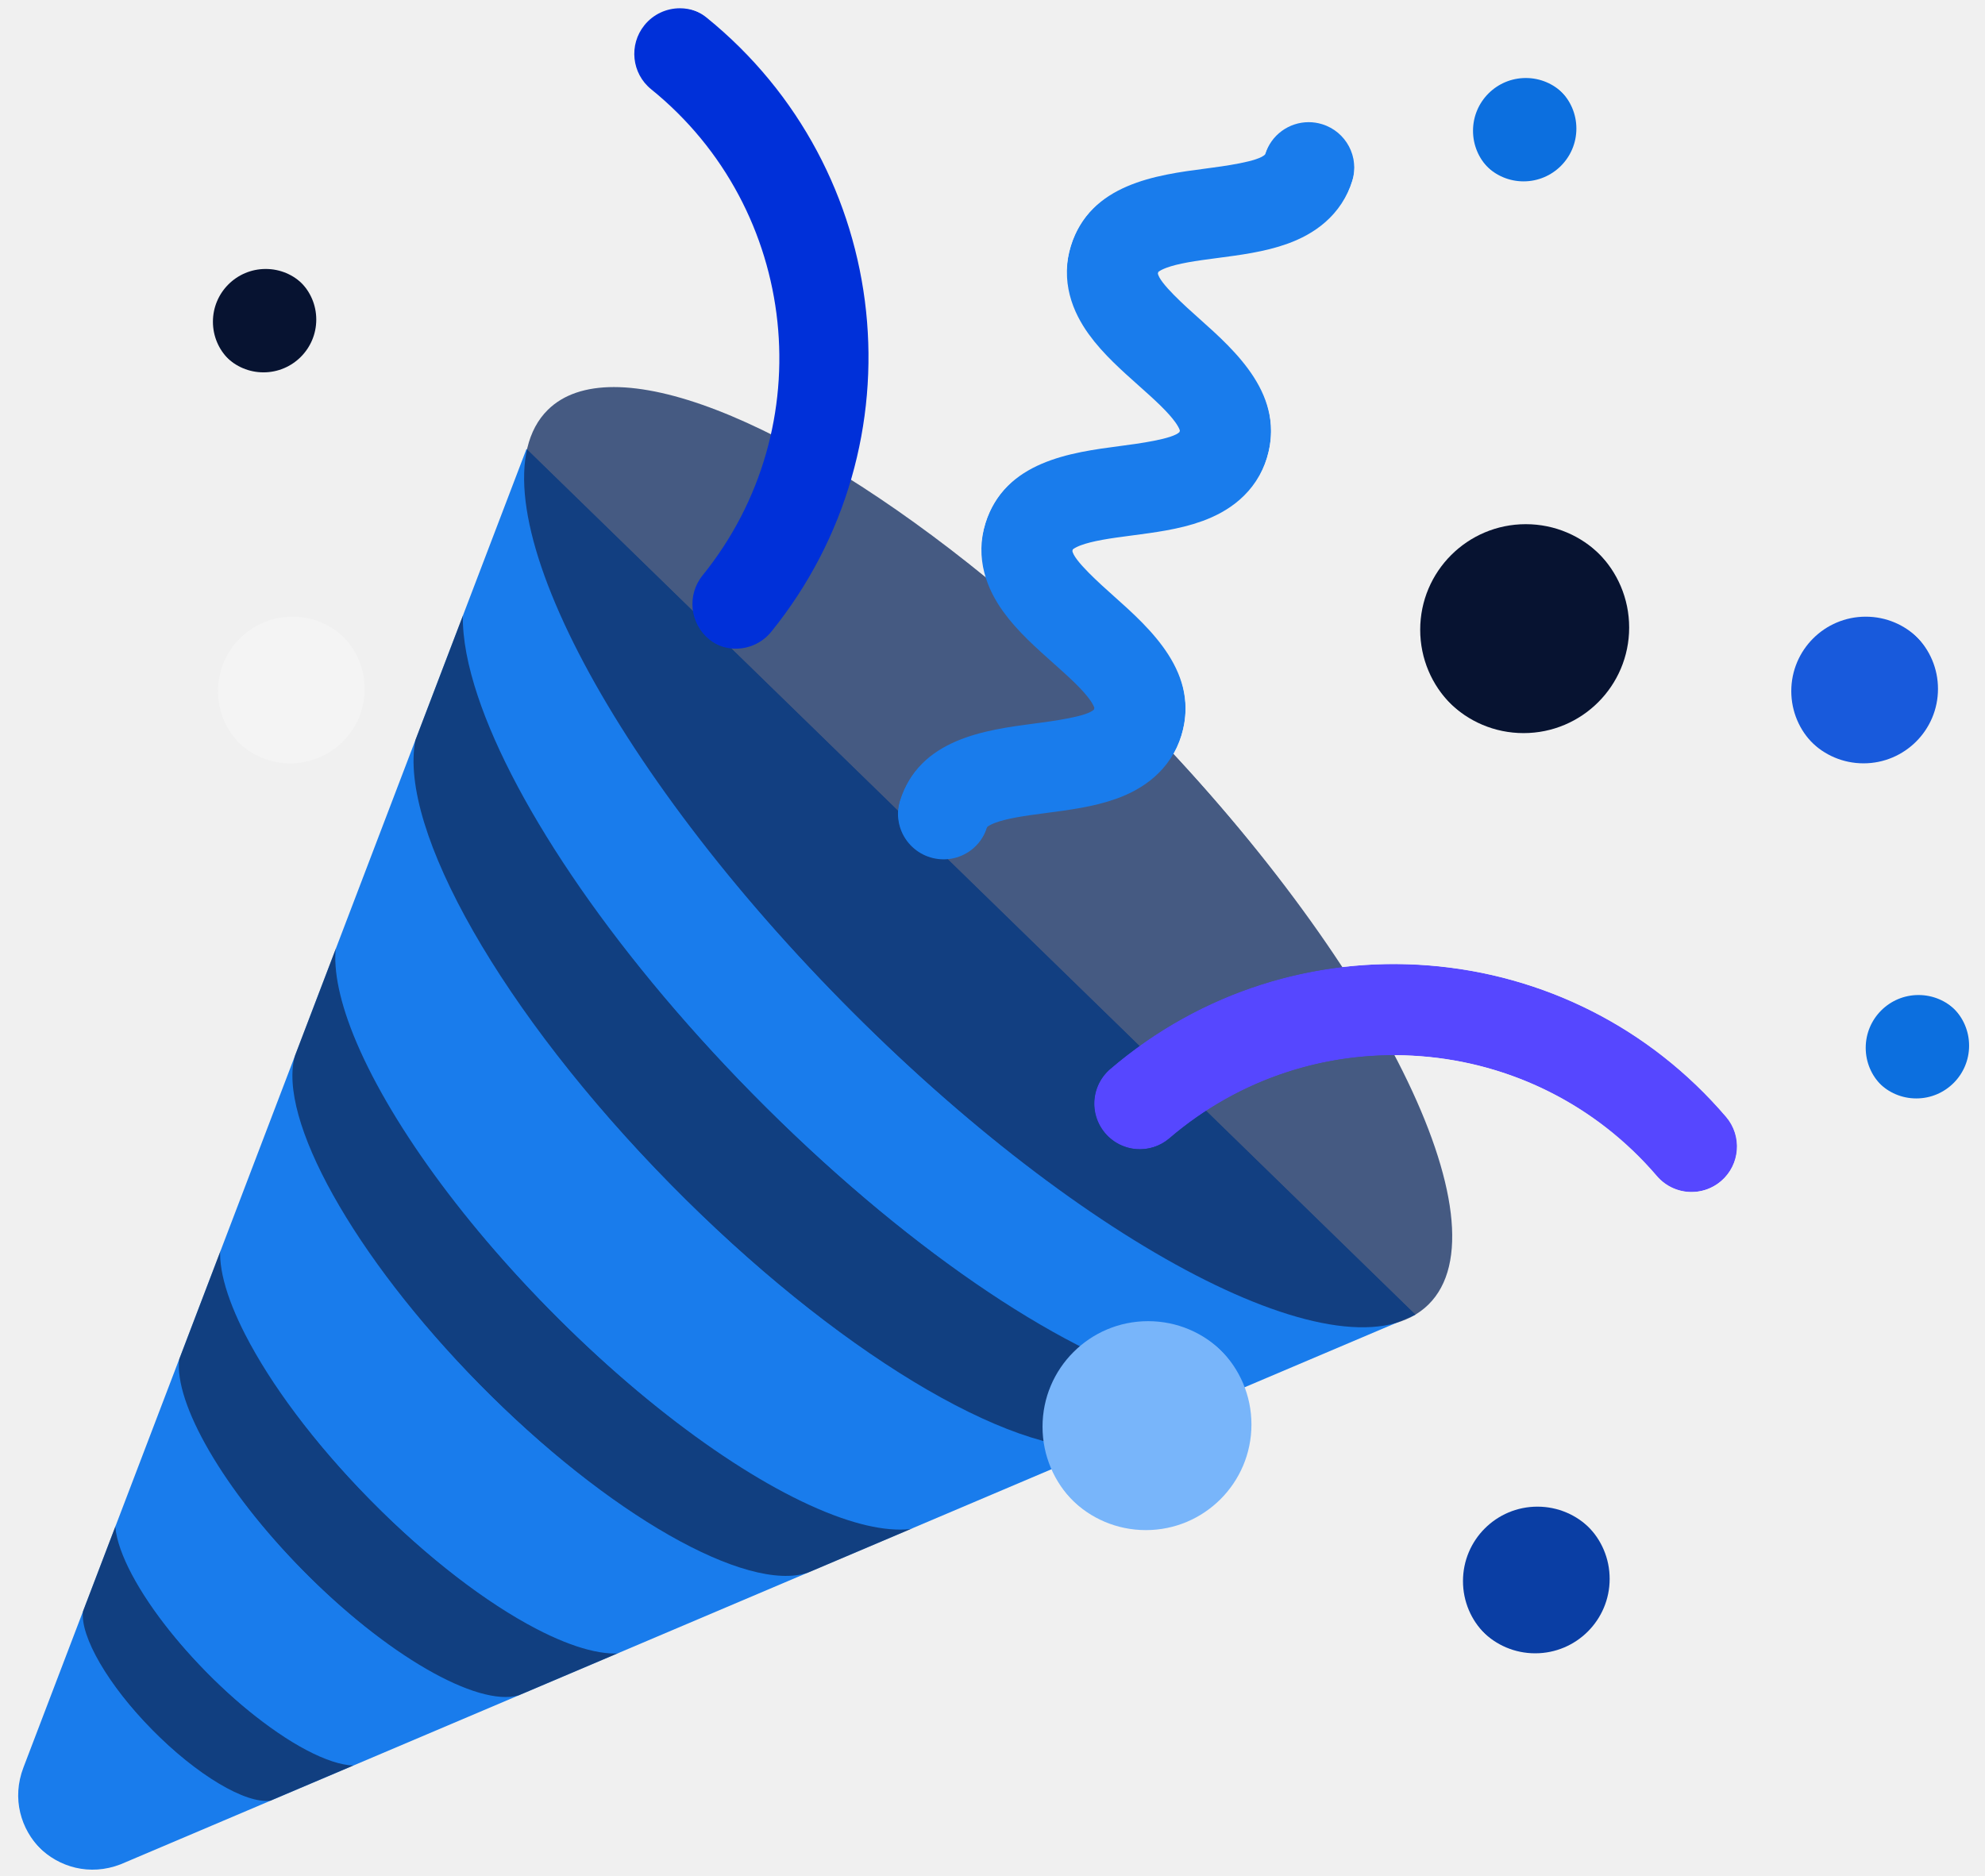
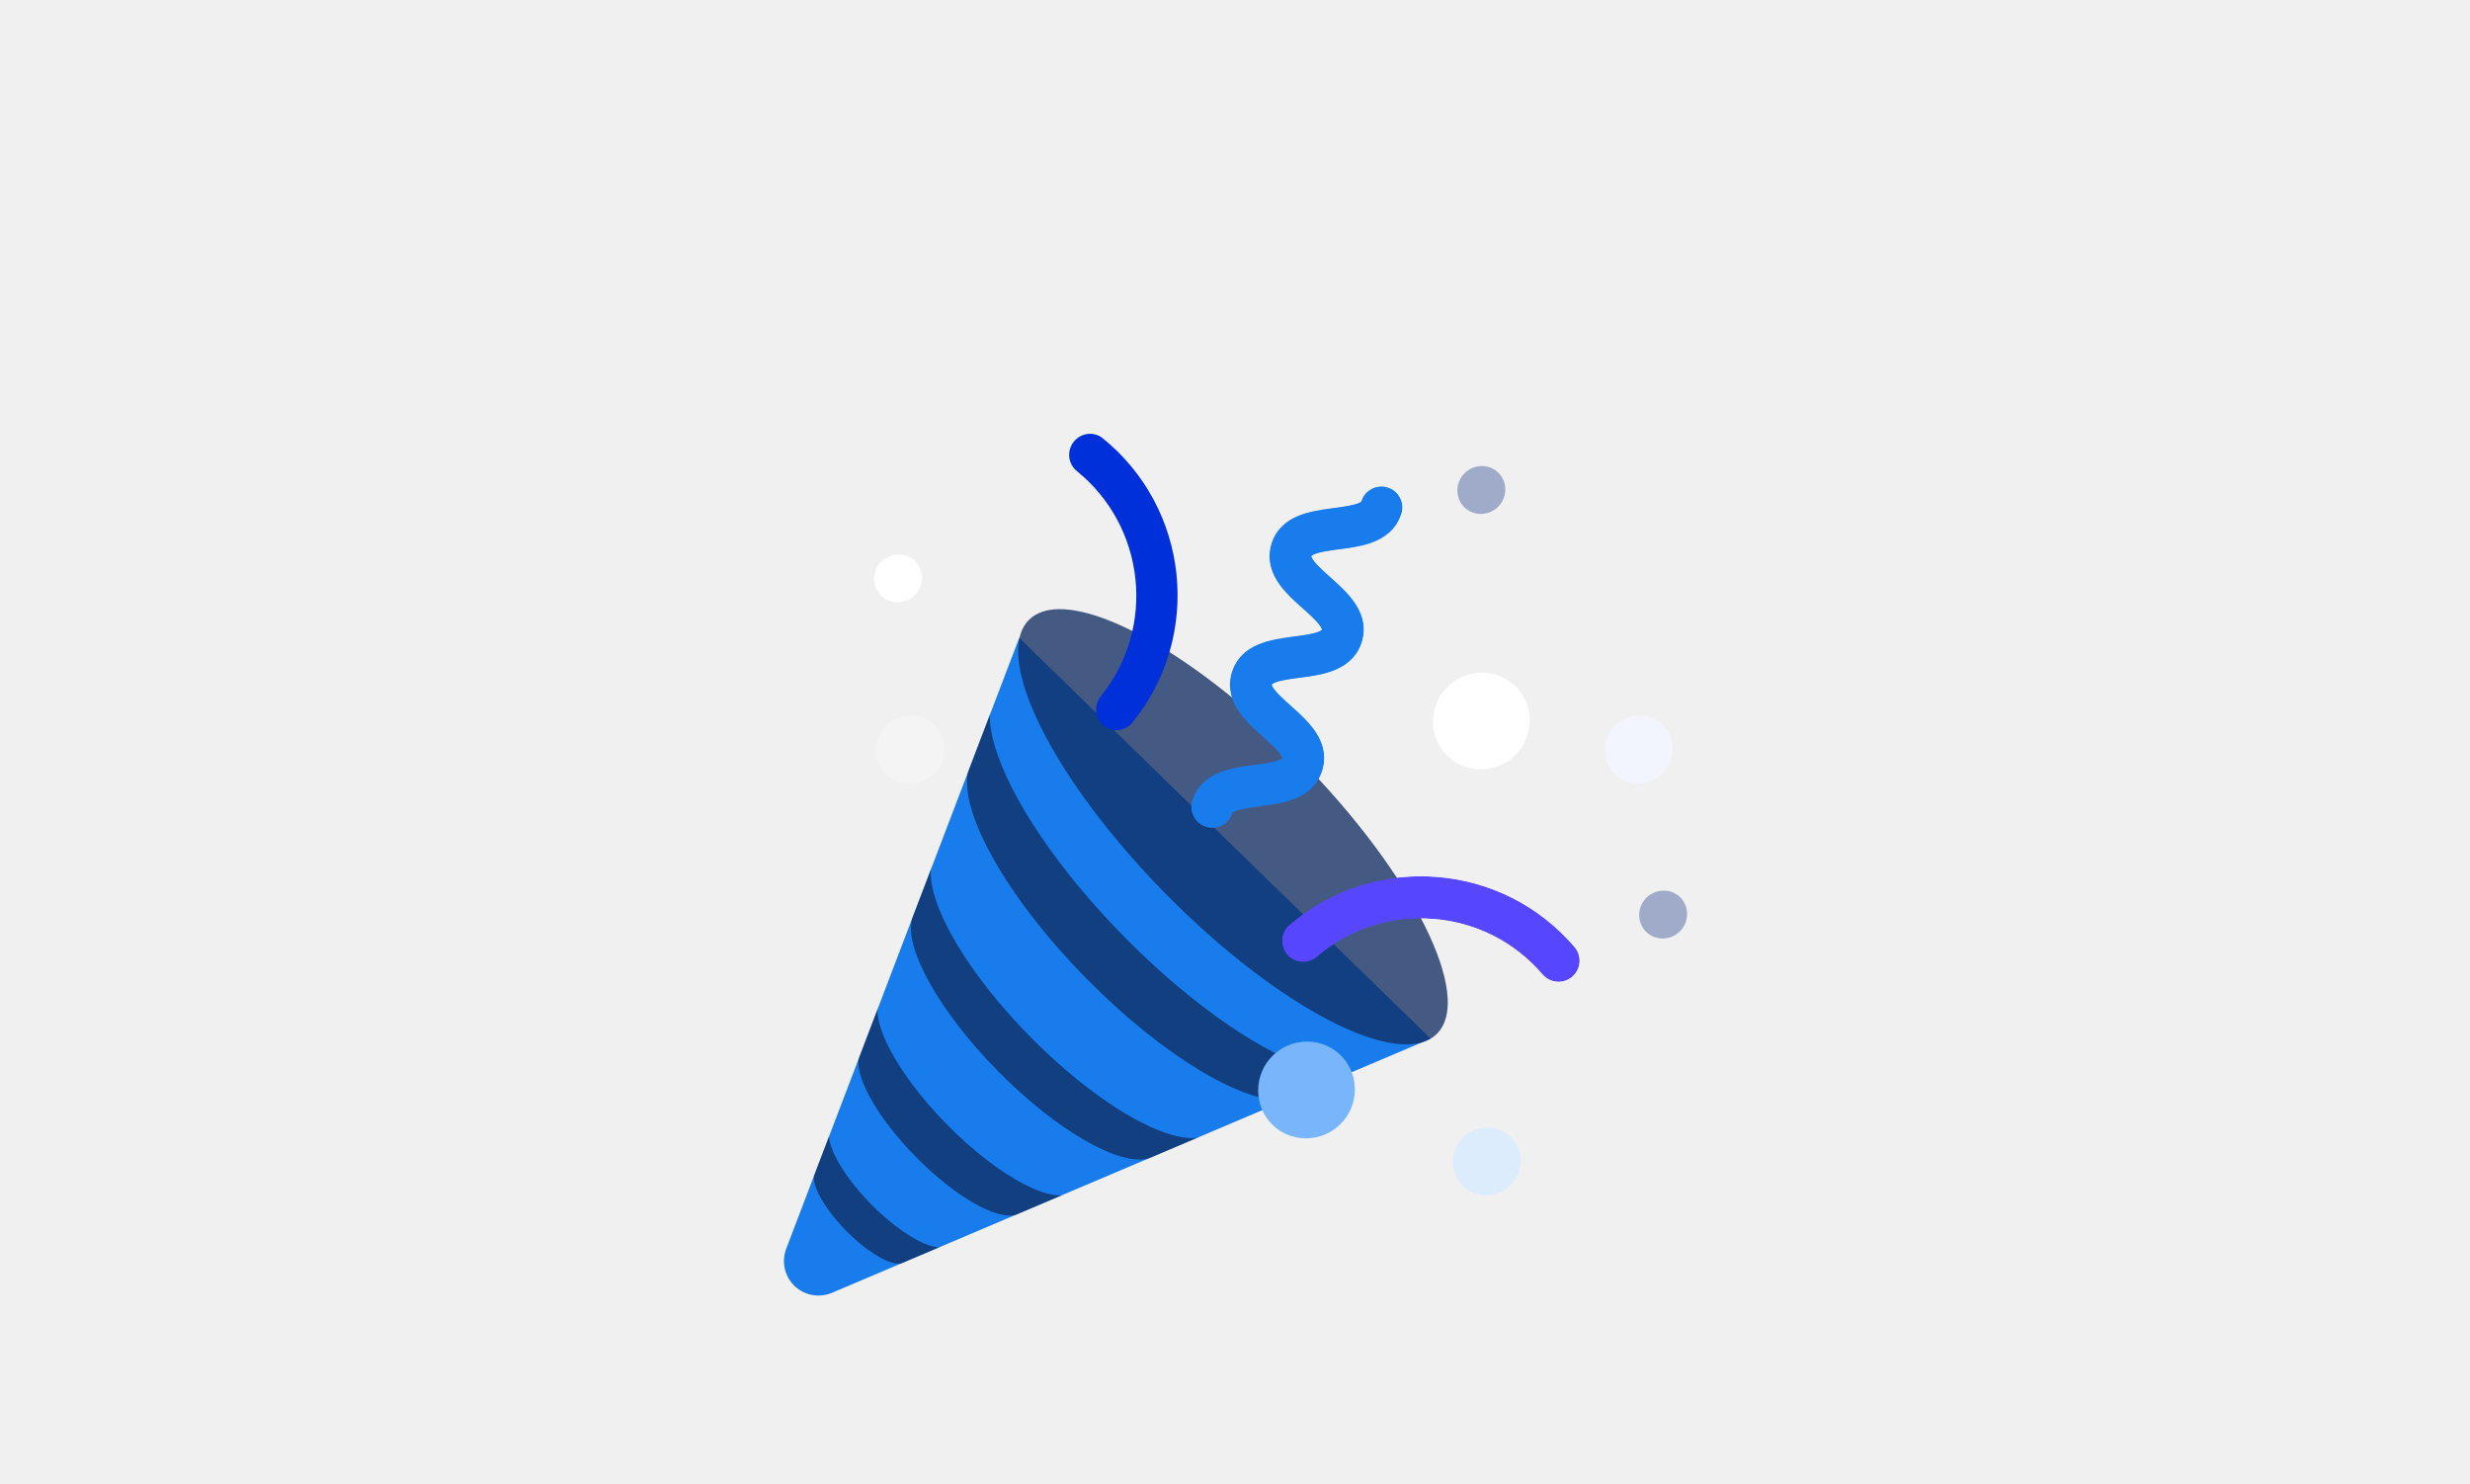
- <svg xmlns="http://www.w3.org/2000/svg" width="109" height="103" viewBox="0 0 109 103" fill="none">
-   <mask id="mask0_860_60322" style="mask-type:luminance" maskUnits="userSpaceOnUse" x="0" y="24" width="78" height="79">
-     <path d="M1.289 97.063C-0.023 100.478 3.338 103.829 6.749 102.507L77.864 72.321L28.915 24.644L1.289 97.063Z" fill="white" />
-   </mask>
-   <g mask="url(#mask0_860_60322)">
-     <path d="M1.166 96.94C-0.146 100.355 3.215 103.706 6.626 102.384L77.74 72.198L28.791 24.52L1.166 96.94Z" fill="#197CEC" />
+ <svg xmlns="http://www.w3.org/2000/svg" width="293" height="176" viewBox="0 0 293 176" fill="none">
+   <g clip-path="url(#clip0_2313_57038)">
+     <mask id="mask0_2313_57038" style="mask-type:luminance" maskUnits="userSpaceOnUse" x="0" y="-43" width="293" height="294">
+       <path d="M293 -42.706H0V250.293H293V-42.706Z" fill="white" />
+     </mask>
+     <g mask="url(#mask0_2313_57038)">
+       <mask id="mask1_2313_57038" style="mask-type:luminance" maskUnits="userSpaceOnUse" x="92" y="75" width="78" height="79">
+         <path d="M93.287 148.064C91.975 151.478 95.336 154.829 98.747 153.507L169.862 123.322L120.913 75.644L93.287 148.064Z" fill="white" />
+       </mask>
+       <g mask="url(#mask1_2313_57038)">
+         <path d="M93.162 147.94C91.85 151.355 95.211 154.707 98.622 153.385L169.736 123.199L120.787 75.521L93.162 147.94Z" fill="#197CEC" />
+       </g>
+       <mask id="mask2_2313_57038" style="mask-type:luminance" maskUnits="userSpaceOnUse" x="120" y="72" width="52" height="53">
+         <path d="M122.084 73.505C117.642 77.876 124.891 92.447 138.276 106.051C151.661 119.654 166.113 127.138 170.555 122.767C174.998 118.396 167.749 103.824 154.364 90.221C143.567 79.248 132.077 72.257 125.705 72.257C124.178 72.258 122.943 72.659 122.084 73.505Z" fill="white" />
+       </mask>
+       <g mask="url(#mask2_2313_57038)">
+         <path d="M121.963 73.384C117.521 77.755 124.77 92.327 138.155 105.93C151.54 119.534 165.992 127.018 170.434 122.646C174.877 118.275 167.628 103.704 154.243 90.1C143.446 79.127 131.956 72.136 125.584 72.137C124.057 72.137 122.822 72.539 121.963 73.384Z" fill="#112C60" fill-opacity="0.76" />
+       </g>
+       <mask id="mask3_2313_57038" style="mask-type:luminance" maskUnits="userSpaceOnUse" x="114" y="84" width="47" height="47">
+         <path d="M115.317 90.316L114.81 91.645C114.81 91.647 114.81 91.649 114.808 91.653C113.872 96.514 119.525 106.601 128.878 116.106C137.95 125.326 147.628 131.075 152.649 130.627L155.045 129.61L160.404 127.337C159.204 127.526 157.736 127.36 156.066 126.879C150.088 125.163 141.526 119.392 133.397 111.131C125.516 103.121 119.982 94.741 118.175 88.766C117.676 87.121 117.462 85.658 117.56 84.436L115.317 90.316Z" fill="white" />
+       </mask>
+       <g mask="url(#mask3_2313_57038)">
+         <path d="M115.192 90.197L114.685 91.525C114.685 91.528 114.685 91.53 114.683 91.534C113.747 96.395 119.4 106.482 128.753 115.987C137.825 125.207 147.503 130.956 152.524 130.508L154.92 129.491L160.279 127.217C159.079 127.407 157.612 127.241 155.941 126.76C149.963 125.044 141.401 119.273 133.272 111.012C125.391 103.002 119.857 94.622 118.05 88.647C117.551 87.002 117.337 85.539 117.435 84.317L115.192 90.197Z" fill="#0D2147" fill-opacity="0.66" />
+       </g>
+       <mask id="mask4_2313_57038" style="mask-type:luminance" maskUnits="userSpaceOnUse" x="108" y="102" width="35" height="36">
+         <path d="M108.361 108.544L108.199 108.967C108.199 108.969 108.199 108.971 108.197 108.973C107.217 112.39 111.372 119.955 118.373 127.074C125.503 134.319 133.147 138.62 136.487 137.486C136.494 137.483 136.498 137.481 136.502 137.479L136.846 137.335L142.948 134.744C141.792 135.203 140.142 135.042 138.168 134.352C133.811 132.827 127.886 128.718 122.241 122.982C116.716 117.368 112.753 111.508 111.224 107.153C110.547 105.217 110.346 103.579 110.708 102.395L108.361 108.544Z" fill="white" />
+       </mask>
+       <g mask="url(#mask4_2313_57038)">
+         <path d="M108.239 108.424L108.078 108.846C108.078 108.849 108.078 108.851 108.076 108.853C107.096 112.27 111.251 119.835 118.252 126.954C125.382 134.199 133.026 138.5 136.366 137.366C136.373 137.363 136.377 137.361 136.381 137.359L136.725 137.215L142.827 134.624C141.671 135.083 140.02 134.922 138.047 134.232C133.69 132.707 127.764 128.598 122.12 122.862C116.595 117.248 112.632 111.388 111.103 107.033C110.426 105.097 110.226 103.459 110.587 102.274L108.239 108.424Z" fill="#0D2147" fill-opacity="0.66" />
+       </g>
+       <mask id="mask5_2313_57038" style="mask-type:luminance" maskUnits="userSpaceOnUse" x="101" y="119" width="26" height="26">
+         <path d="M102.208 124.681V124.684L101.842 125.642C101.548 128.054 104.257 132.806 108.669 137.29C113.334 142.031 118.327 144.873 120.596 144.233L121.04 144.045L126.482 141.735C125.287 142.005 123.514 141.528 121.445 140.45C118.725 139.034 115.492 136.58 112.382 133.418C109.34 130.326 106.975 127.127 105.59 124.42C104.497 122.29 104.011 120.465 104.283 119.242L102.208 124.681Z" fill="white" />
+       </mask>
+       <g mask="url(#mask5_2313_57038)">
+         <path d="M102.087 124.557V124.559L101.721 125.517C101.427 127.93 104.136 132.682 108.548 137.166C113.213 141.906 118.206 144.748 120.475 144.108L120.919 143.921L126.361 141.61C125.166 141.88 123.393 141.403 121.324 140.325C118.604 138.91 115.371 136.456 112.261 133.294C109.219 130.202 106.854 127.003 105.469 124.295C104.376 122.166 103.89 120.341 104.162 119.117L102.087 124.557Z" fill="#0D2147" fill-opacity="0.66" />
+       </g>
+       <mask id="mask6_2313_57038" style="mask-type:luminance" maskUnits="userSpaceOnUse" x="96" y="134" width="16" height="17">
+         <path d="M96.764 138.945C96.764 138.945 96.764 138.947 96.761 138.947L96.555 139.493C96.393 140.857 97.92 143.535 100.407 146.061C102.933 148.629 105.631 150.21 106.977 150.012H106.979L107.493 149.792L111.885 147.928C110.714 148.158 108.667 147.253 106.428 145.56C105.433 144.814 104.401 143.91 103.39 142.882C102.432 141.908 101.583 140.915 100.873 139.96C99.246 137.767 98.336 135.752 98.449 134.526L96.764 138.945Z" fill="white" />
+       </mask>
+       <g mask="url(#mask6_2313_57038)">
+         <path d="M96.646 138.82C96.646 138.82 96.646 138.822 96.644 138.822L96.437 139.369C96.276 140.732 97.803 143.411 100.29 145.937C102.816 148.504 105.514 150.085 106.86 149.887H106.862L107.376 149.667L111.768 147.803C110.597 148.034 108.55 147.128 106.311 145.436C105.316 144.689 104.283 143.785 103.273 142.757C102.315 141.784 101.466 140.79 100.756 139.835C99.129 137.642 98.219 135.627 98.332 134.401L96.646 138.82Z" fill="#0D2147" fill-opacity="0.66" />
+       </g>
+       <mask id="mask7_2313_57038" style="mask-type:luminance" maskUnits="userSpaceOnUse" x="194" y="105" width="7" height="7">
+         <path d="M194.449 108.544C194.449 110.145 195.747 111.443 197.348 111.443C198.949 111.443 200.247 110.145 200.247 108.544C200.247 106.943 198.949 105.646 197.348 105.646C195.747 105.646 194.449 106.943 194.449 108.544Z" fill="white" />
+       </mask>
+       <g mask="url(#mask7_2313_57038)">
+         <path d="M194.328 108.426C194.328 110.027 195.626 111.324 197.227 111.324C198.828 111.324 200.126 110.027 200.126 108.426C200.126 106.824 198.828 105.526 197.227 105.526C195.626 105.526 194.328 106.824 194.328 108.426Z" fill="#9FABC8" />
+       </g>
+       <mask id="mask8_2313_57038" style="mask-type:luminance" maskUnits="userSpaceOnUse" x="190" y="84" width="9" height="10">
+         <path d="M190.363 88.955C190.363 91.213 192.194 93.043 194.451 93.043C196.709 93.043 198.539 91.213 198.539 88.955C198.539 86.697 196.709 84.867 194.451 84.867C192.194 84.867 190.363 86.697 190.363 88.955Z" fill="white" />
+       </mask>
+       <g mask="url(#mask8_2313_57038)">
+         <path d="M190.242 88.833C190.242 91.091 192.072 92.921 194.33 92.921C196.588 92.921 198.418 91.091 198.418 88.833C198.418 86.575 196.588 84.745 194.33 84.745C192.072 84.745 190.242 86.575 190.242 88.833Z" fill="#F2F5FD" />
+       </g>
+       <mask id="mask9_2313_57038" style="mask-type:luminance" maskUnits="userSpaceOnUse" x="172" y="133" width="9" height="9">
+         <path d="M172.332 137.831C172.332 140.089 174.163 141.919 176.42 141.919C178.678 141.919 180.508 140.089 180.508 137.831C180.508 135.573 178.678 133.743 176.42 133.743C174.163 133.743 172.332 135.573 172.332 137.831Z" fill="white" />
+       </mask>
+       <g mask="url(#mask9_2313_57038)">
+         <path d="M172.211 137.709C172.211 139.966 174.041 141.797 176.299 141.797C178.557 141.797 180.387 139.966 180.387 137.709C180.387 135.451 178.557 133.621 176.299 133.621C174.041 133.621 172.211 135.451 172.211 137.709Z" fill="#DDECFD" />
+       </g>
+       <mask id="mask10_2313_57038" style="mask-type:luminance" maskUnits="userSpaceOnUse" x="149" y="123" width="12" height="13">
+         <path d="M149.246 129.354C149.246 132.556 151.842 135.152 155.044 135.152C158.246 135.152 160.842 132.556 160.842 129.354C160.842 126.151 158.246 123.556 155.044 123.556C151.842 123.556 149.246 126.151 149.246 129.354Z" fill="white" />
+       </mask>
+       <g mask="url(#mask10_2313_57038)">
+         <path d="M149.125 129.233C149.125 132.435 151.721 135.031 154.923 135.031C158.125 135.031 160.72 132.435 160.72 129.233C160.72 126.031 158.125 123.435 154.923 123.435C151.721 123.435 149.125 126.031 149.125 129.233Z" fill="#78B5FA" />
+       </g>
+       <mask id="mask11_2313_57038" style="mask-type:luminance" maskUnits="userSpaceOnUse" x="169" y="79" width="13" height="13">
+         <path d="M169.984 85.585C169.984 88.787 172.58 91.383 175.783 91.383C178.985 91.383 181.58 88.787 181.58 85.585C181.58 82.383 178.985 79.787 175.783 79.787C172.58 79.787 169.984 82.383 169.984 85.585Z" fill="white" />
+       </mask>
+       <g mask="url(#mask11_2313_57038)">
+         <path d="M169.863 85.463C169.863 88.665 172.459 91.261 175.661 91.261C178.863 91.261 181.459 88.665 181.459 85.463C181.459 82.261 178.863 79.665 175.661 79.665C172.459 79.665 169.863 82.261 169.863 85.463Z" fill="white" />
+       </g>
+       <mask id="mask12_2313_57038" style="mask-type:luminance" maskUnits="userSpaceOnUse" x="172" y="55" width="7" height="7">
+         <path d="M172.883 58.184C172.883 59.785 174.181 61.083 175.782 61.083C177.383 61.083 178.681 59.785 178.681 58.184C178.681 56.583 177.383 55.285 175.782 55.285C174.181 55.285 172.883 56.583 172.883 58.184Z" fill="white" />
+       </mask>
+       <g mask="url(#mask12_2313_57038)">
+         <path d="M172.762 58.062C172.762 59.663 174.059 60.961 175.661 60.961C177.262 60.961 178.56 59.663 178.56 58.062C178.56 56.461 177.262 55.163 175.661 55.163C174.059 55.163 172.762 56.461 172.762 58.062Z" fill="#9FABC8" />
+       </g>
+       <mask id="mask13_2313_57038" style="mask-type:luminance" maskUnits="userSpaceOnUse" x="103" y="84" width="10" height="10">
+         <path d="M103.969 88.955C103.969 91.213 105.799 93.043 108.057 93.043C110.315 93.043 112.145 91.213 112.145 88.955C112.145 86.697 110.315 84.867 108.057 84.867C105.799 84.867 103.969 86.697 103.969 88.955Z" fill="white" />
+       </mask>
+       <g mask="url(#mask13_2313_57038)">
+         <path d="M103.844 88.833C103.844 91.091 105.674 92.921 107.932 92.921C110.19 92.921 112.02 91.091 112.02 88.833C112.02 86.575 110.19 84.745 107.932 84.745C105.674 84.745 103.844 86.575 103.844 88.833Z" fill="#F4F4F4" />
+       </g>
+       <mask id="mask14_2313_57038" style="mask-type:luminance" maskUnits="userSpaceOnUse" x="103" y="65" width="7" height="7">
+         <path d="M103.691 68.669C103.691 70.27 104.989 71.568 106.59 71.568C108.191 71.568 109.489 70.27 109.489 68.669C109.489 67.068 108.191 65.77 106.59 65.77C104.989 65.77 103.691 67.068 103.691 68.669Z" fill="white" />
+       </mask>
+       <g mask="url(#mask14_2313_57038)">
+         <path d="M103.566 68.55C103.566 70.151 104.864 71.448 106.465 71.448C108.066 71.448 109.364 70.151 109.364 68.55C109.364 66.949 108.066 65.651 106.465 65.651C104.864 65.651 103.566 66.949 103.566 68.55Z" fill="white" />
+       </g>
+       <mask id="mask15_2313_57038" style="mask-type:luminance" maskUnits="userSpaceOnUse" x="126" y="51" width="14" height="36">
+         <path d="M127.385 52.384C126.516 53.459 126.682 55.036 127.758 55.906C135.895 62.487 137.16 74.462 130.578 82.599C129.708 83.674 129.874 85.251 130.95 86.121C131.413 86.496 131.97 86.678 132.523 86.678C133.253 86.678 133.977 86.361 134.472 85.749C142.791 75.465 141.192 60.33 130.907 52.011C130.444 51.636 129.887 51.454 129.334 51.454C128.604 51.454 127.88 51.772 127.385 52.384Z" fill="white" />
+       </mask>
+       <g mask="url(#mask15_2313_57038)">
+         <path d="M129.211 53.903C138.436 61.365 139.865 74.894 132.403 84.119" stroke="#0030D9" stroke-width="5.009" stroke-miterlimit="10" stroke-linecap="round" />
+       </g>
+       <mask id="mask16_2313_57038" style="mask-type:luminance" maskUnits="userSpaceOnUse" x="141" y="57" width="26" height="42">
+         <path d="M161.469 59.477C161.137 59.873 159.152 60.133 158.198 60.258C155.521 60.608 151.854 61.089 150.794 64.53C149.734 67.972 152.494 70.433 154.51 72.229C155.228 72.869 156.723 74.202 156.774 74.715C156.443 75.11 154.458 75.37 153.504 75.495C150.826 75.846 147.16 76.326 146.1 79.768C145.04 83.21 147.8 85.67 149.815 87.467C150.533 88.107 152.028 89.44 152.08 89.953C151.749 90.349 149.763 90.609 148.809 90.734C146.131 91.085 142.465 91.566 141.405 95.007C140.997 96.329 141.737 97.731 143.059 98.138C143.305 98.213 143.553 98.249 143.797 98.249C144.867 98.249 145.857 97.558 146.188 96.481C146.52 96.086 148.505 95.826 149.459 95.7C152.137 95.349 155.803 94.869 156.864 91.427C157.924 87.985 155.163 85.525 153.148 83.728C152.43 83.088 150.935 81.755 150.883 81.242C151.215 80.846 153.2 80.587 154.154 80.462C156.832 80.111 160.498 79.63 161.558 76.189C162.618 72.747 159.858 70.287 157.842 68.49C157.124 67.85 155.63 66.517 155.578 66.004C155.909 65.609 157.895 65.349 158.849 65.224C161.526 64.873 165.192 64.393 166.252 60.951C166.66 59.629 165.92 58.228 164.598 57.821C164.352 57.745 164.104 57.709 163.86 57.709C162.79 57.709 161.801 58.401 161.469 59.477Z" fill="white" />
+       </mask>
+       <g mask="url(#mask16_2313_57038)">
+         <path d="M163.874 60.158C162.7 63.967 154.376 61.403 153.202 65.212C152.028 69.022 160.353 71.586 159.179 75.396C158.006 79.205 149.681 76.64 148.508 80.45C147.334 84.26 155.658 86.824 154.485 90.634C153.311 94.444 144.986 91.879 143.812 95.689" stroke="#197CEC" stroke-width="5.009" stroke-miterlimit="10" stroke-linecap="round" />
+       </g>
+       <mask id="mask17_2313_57038" style="mask-type:luminance" maskUnits="userSpaceOnUse" x="152" y="103" width="36" height="14">
+         <path d="M152.95 109.711C151.899 110.61 151.777 112.191 152.676 113.242C153.576 114.293 155.156 114.415 156.207 113.516C160.059 110.219 164.964 108.619 170.018 109.012C175.073 109.403 179.672 111.741 182.969 115.592C183.464 116.171 184.166 116.468 184.873 116.468C185.449 116.468 186.028 116.27 186.5 115.866C187.551 114.967 187.673 113.386 186.774 112.335C182.607 107.467 176.794 104.513 170.405 104.018C169.771 103.969 169.14 103.944 168.511 103.944C162.8 103.944 157.335 105.957 152.95 109.711Z" fill="white" />
+       </mask>
+       <g mask="url(#mask17_2313_57038)">
+         <path d="M154.594 111.608C163.608 103.892 177.17 104.944 184.886 113.958" stroke="#5647FF" stroke-width="5.009" stroke-miterlimit="10" stroke-linecap="round" />
+       </g>
+     </g>
  </g>
-   <mask id="mask1_860_60322" style="mask-type:luminance" maskUnits="userSpaceOnUse" x="28" y="21" width="52" height="53">
-     <path d="M30.086 22.504C25.644 26.876 32.893 41.447 46.278 55.05C59.663 68.654 74.115 76.138 78.557 71.767C83 67.395 75.751 52.824 62.366 39.221C51.569 28.248 40.079 21.256 33.707 21.257C32.18 21.257 30.945 21.659 30.086 22.504Z" fill="white" />
-   </mask>
-   <g mask="url(#mask1_860_60322)">
-     <path d="M29.966 22.383C25.523 26.755 32.773 41.326 46.157 54.929C59.542 68.533 73.995 76.017 78.437 71.645C82.88 67.274 75.631 52.703 62.246 39.1C51.449 28.127 39.959 21.135 33.587 21.136C32.06 21.136 30.825 21.538 29.966 22.383Z" fill="#112C60" fill-opacity="0.76" />
-   </g>
-   <mask id="mask2_860_60322" style="mask-type:luminance" maskUnits="userSpaceOnUse" x="22" y="33" width="47" height="47">
-     <path d="M23.318 39.316L22.811 40.645C22.811 40.647 22.811 40.649 22.809 40.653C21.872 45.514 27.526 55.601 36.879 65.106C45.951 74.326 55.629 80.076 60.65 79.627L63.046 78.61L68.405 76.337C67.205 76.526 65.737 76.361 64.067 75.879C58.089 74.163 49.527 68.392 41.398 60.13C33.517 52.121 27.983 43.741 26.176 37.766C25.677 36.121 25.463 34.658 25.561 33.437L23.318 39.316Z" fill="white" />
-   </mask>
-   <g mask="url(#mask2_860_60322)">
-     <path d="M23.194 39.197L22.687 40.525C22.687 40.528 22.687 40.53 22.685 40.534C21.748 45.395 27.402 55.482 36.755 64.987C45.827 74.207 55.505 79.956 60.526 79.508L62.922 78.491L68.281 76.217C67.081 76.407 65.614 76.241 63.943 75.76C57.965 74.044 49.403 68.273 41.274 60.012C33.393 52.002 27.859 43.622 26.052 37.647C25.553 36.002 25.339 34.539 25.437 33.317L23.194 39.197Z" fill="#0D2147" fill-opacity="0.66" />
-   </g>
-   <mask id="mask3_860_60322" style="mask-type:luminance" maskUnits="userSpaceOnUse" x="16" y="51" width="35" height="36">
-     <path d="M16.363 57.544L16.201 57.967C16.201 57.969 16.201 57.971 16.199 57.973C15.219 61.39 19.374 68.955 26.375 76.074C33.505 83.319 41.149 87.62 44.489 86.486C44.496 86.483 44.5 86.481 44.504 86.479L44.848 86.335L50.95 83.744C49.794 84.203 48.144 84.042 46.17 83.352C41.813 81.827 35.888 77.718 30.243 71.982C24.718 66.368 20.755 60.508 19.226 56.153C18.549 54.217 18.348 52.579 18.71 51.395L16.363 57.544Z" fill="white" />
-   </mask>
-   <g mask="url(#mask3_860_60322)">
-     <path d="M16.24 57.424L16.079 57.846C16.079 57.849 16.079 57.851 16.077 57.853C15.097 61.27 19.252 68.835 26.253 75.954C33.383 83.199 41.027 87.5 44.367 86.365C44.374 86.363 44.378 86.361 44.382 86.359L44.726 86.215L50.828 83.624C49.672 84.083 48.021 83.922 46.048 83.232C41.691 81.707 35.766 77.598 30.121 71.862C24.596 66.248 20.633 60.388 19.104 56.033C18.427 54.097 18.227 52.459 18.588 51.274L16.24 57.424Z" fill="#0D2147" fill-opacity="0.66" />
-   </g>
-   <mask id="mask4_860_60322" style="mask-type:luminance" maskUnits="userSpaceOnUse" x="9" y="68" width="26" height="26">
-     <path d="M10.209 73.682V73.684L9.843 74.642C9.549 77.055 12.258 81.807 16.67 86.291C21.335 91.031 26.328 93.873 28.597 93.233L29.041 93.046L34.483 90.735C33.288 91.005 31.515 90.528 29.446 89.451C26.726 88.035 23.493 85.581 20.383 82.419C17.341 79.327 14.976 76.127 13.591 73.421C12.498 71.291 12.012 69.466 12.284 68.242L10.209 73.682Z" fill="white" />
-   </mask>
-   <g mask="url(#mask4_860_60322)">
-     <path d="M10.086 73.557V73.559L9.72 74.517C9.426 76.93 12.135 81.682 16.547 86.166C21.212 90.906 26.205 93.748 28.474 93.108L28.918 92.921L34.36 90.61C33.165 90.88 31.392 90.403 29.323 89.326C26.603 87.91 23.37 85.456 20.26 82.294C17.218 79.202 14.853 76.002 13.468 73.296C12.375 71.166 11.889 69.341 12.161 68.117L10.086 73.557Z" fill="#0D2147" fill-opacity="0.66" />
-   </g>
-   <mask id="mask5_860_60322" style="mask-type:luminance" maskUnits="userSpaceOnUse" x="4" y="83" width="16" height="17">
-     <path d="M4.766 87.945C4.766 87.945 4.766 87.947 4.763 87.947L4.557 88.493C4.395 89.857 5.922 92.535 8.409 95.061C10.935 97.629 13.633 99.21 14.979 99.012H14.981L15.495 98.792L19.887 96.928C18.716 97.158 16.669 96.253 14.43 94.561C13.435 93.814 12.403 92.91 11.392 91.882C10.434 90.909 9.585 89.915 8.875 88.96C7.248 86.767 6.338 84.752 6.451 83.526L4.766 87.945Z" fill="white" />
-   </mask>
-   <g mask="url(#mask5_860_60322)">
-     <path d="M4.646 87.82C4.646 87.82 4.646 87.822 4.644 87.822L4.437 88.369C4.276 89.732 5.803 92.411 8.29 94.936C10.816 97.504 13.514 99.085 14.86 98.887H14.862L15.376 98.667L19.768 96.803C18.597 97.034 16.55 96.128 14.311 94.436C13.316 93.689 12.283 92.785 11.273 91.757C10.315 90.784 9.466 89.79 8.756 88.835C7.129 86.642 6.219 84.627 6.332 83.401L4.646 87.82Z" fill="#0D2147" fill-opacity="0.66" />
-   </g>
-   <mask id="mask6_860_60322" style="mask-type:luminance" maskUnits="userSpaceOnUse" x="102" y="54" width="7" height="7">
-     <path d="M102.45 57.544C102.45 59.145 103.748 60.443 105.349 60.443C106.95 60.443 108.248 59.145 108.248 57.544C108.248 55.943 106.95 54.645 105.349 54.645C103.748 54.645 102.45 55.943 102.45 57.544Z" fill="white" />
-   </mask>
-   <g mask="url(#mask6_860_60322)">
-     <path d="M102.329 57.426C102.329 59.027 103.627 60.324 105.228 60.324C106.829 60.324 108.127 59.027 108.127 57.426C108.127 55.824 106.829 54.526 105.228 54.526C103.627 54.526 102.329 55.824 102.329 57.426Z" fill="#0C6FDF" />
-   </g>
-   <mask id="mask7_860_60322" style="mask-type:luminance" maskUnits="userSpaceOnUse" x="98" y="33" width="9" height="10">
-     <path d="M98.363 37.955C98.363 40.213 100.194 42.043 102.451 42.043C104.709 42.043 106.539 40.213 106.539 37.955C106.539 35.697 104.709 33.867 102.451 33.867C100.194 33.867 98.363 35.697 98.363 37.955Z" fill="white" />
-   </mask>
-   <g mask="url(#mask7_860_60322)">
-     <path d="M98.242 37.833C98.242 40.091 100.072 41.921 102.33 41.921C104.588 41.921 106.418 40.091 106.418 37.833C106.418 35.575 104.588 33.745 102.33 33.745C100.072 33.745 98.242 35.575 98.242 37.833Z" fill="#004AD9" fill-opacity="0.9" />
-   </g>
-   <mask id="mask8_860_60322" style="mask-type:luminance" maskUnits="userSpaceOnUse" x="80" y="82" width="9" height="9">
-     <path d="M80.335 86.831C80.335 89.089 82.165 90.919 84.423 90.919C86.681 90.919 88.511 89.089 88.511 86.831C88.511 84.573 86.681 82.743 84.423 82.743C82.165 82.743 80.335 84.573 80.335 86.831Z" fill="white" />
-   </mask>
-   <g mask="url(#mask8_860_60322)">
-     <path d="M80.213 86.709C80.213 88.967 82.043 90.797 84.301 90.797C86.559 90.797 88.389 88.967 88.389 86.709C88.389 84.451 86.559 82.621 84.301 82.621C82.043 82.621 80.213 84.451 80.213 86.709Z" fill="#0A3EA4" />
-   </g>
-   <mask id="mask9_860_60322" style="mask-type:luminance" maskUnits="userSpaceOnUse" x="57" y="72" width="12" height="13">
-     <path d="M57.247 78.354C57.247 81.556 59.843 84.152 63.045 84.152C66.247 84.152 68.843 81.556 68.843 78.354C68.843 75.151 66.247 72.556 63.045 72.556C59.843 72.556 57.247 75.151 57.247 78.354Z" fill="white" />
-   </mask>
-   <g mask="url(#mask9_860_60322)">
-     <path d="M57.124 78.233C57.124 81.435 59.72 84.031 62.922 84.031C66.124 84.031 68.719 81.435 68.719 78.233C68.719 75.03 66.124 72.435 62.922 72.435C59.72 72.435 57.124 75.03 57.124 78.233Z" fill="#78B5FA" />
-   </g>
-   <mask id="mask10_860_60322" style="mask-type:luminance" maskUnits="userSpaceOnUse" x="77" y="28" width="13" height="13">
-     <path d="M77.986 34.585C77.986 37.787 80.582 40.383 83.784 40.383C86.987 40.383 89.582 37.787 89.582 34.585C89.582 31.383 86.987 28.787 83.784 28.787C80.582 28.787 77.986 31.383 77.986 34.585Z" fill="white" />
-   </mask>
-   <g mask="url(#mask10_860_60322)">
-     <path d="M77.864 34.464C77.864 37.666 80.46 40.261 83.662 40.261C86.865 40.261 89.46 37.666 89.46 34.464C89.46 31.261 86.865 28.665 83.662 28.665C80.46 28.665 77.864 31.261 77.864 34.464Z" fill="#071331" />
-   </g>
-   <mask id="mask11_860_60322" style="mask-type:luminance" maskUnits="userSpaceOnUse" x="80" y="4" width="7" height="7">
-     <path d="M80.886 7.183C80.886 8.784 82.183 10.082 83.785 10.082C85.386 10.082 86.684 8.784 86.684 7.183C86.684 5.582 85.386 4.284 83.785 4.284C82.183 4.284 80.886 5.582 80.886 7.183Z" fill="white" />
-   </mask>
-   <g mask="url(#mask11_860_60322)">
-     <path d="M80.764 7.061C80.764 8.662 82.061 9.96 83.663 9.96C85.264 9.96 86.562 8.662 86.562 7.061C86.562 5.46 85.264 4.162 83.663 4.162C82.061 4.162 80.764 5.46 80.764 7.061Z" fill="#0C6FDF" />
-   </g>
-   <mask id="mask12_860_60322" style="mask-type:luminance" maskUnits="userSpaceOnUse" x="11" y="33" width="10" height="10">
-     <path d="M11.971 37.955C11.971 40.213 13.801 42.043 16.059 42.043C18.317 42.043 20.147 40.213 20.147 37.955C20.147 35.697 18.317 33.867 16.059 33.867C13.801 33.867 11.971 35.697 11.971 37.955Z" fill="white" />
-   </mask>
-   <g mask="url(#mask12_860_60322)">
-     <path d="M11.848 37.833C11.848 40.091 13.678 41.921 15.936 41.921C18.194 41.921 20.024 40.091 20.024 37.833C20.024 35.575 18.194 33.745 15.936 33.745C13.678 33.745 11.848 35.575 11.848 37.833Z" fill="#F4F4F4" />
-   </g>
-   <mask id="mask13_860_60322" style="mask-type:luminance" maskUnits="userSpaceOnUse" x="11" y="14" width="7" height="7">
-     <path d="M11.692 17.669C11.692 19.27 12.99 20.568 14.591 20.568C16.192 20.568 17.49 19.27 17.49 17.669C17.49 16.068 16.192 14.771 14.591 14.771C12.99 14.771 11.692 16.068 11.692 17.669Z" fill="white" />
-   </mask>
-   <g mask="url(#mask13_860_60322)">
-     <path d="M11.569 17.55C11.569 19.151 12.867 20.449 14.468 20.449C16.069 20.449 17.367 19.151 17.367 17.55C17.367 15.949 16.069 14.651 14.468 14.651C12.867 14.651 11.569 15.949 11.569 17.55Z" fill="#071331" />
-   </g>
-   <mask id="mask14_860_60322" style="mask-type:luminance" maskUnits="userSpaceOnUse" x="34" y="0" width="14" height="36">
-     <path d="M35.387 1.384C34.518 2.459 34.684 4.036 35.76 4.905C43.897 11.488 45.162 23.462 38.58 31.599C37.71 32.675 37.876 34.251 38.952 35.121C39.415 35.496 39.972 35.678 40.525 35.678C41.255 35.678 41.979 35.361 42.474 34.749C50.792 24.465 49.194 9.33 38.909 1.011C38.446 0.636 37.889 0.454 37.336 0.454C36.606 0.454 35.882 0.772 35.387 1.384Z" fill="white" />
-   </mask>
-   <g mask="url(#mask14_860_60322)">
-     <path d="M37.213 2.903C46.438 10.366 47.867 23.894 40.405 33.119" stroke="#0030D9" stroke-width="5.009" stroke-miterlimit="10" stroke-linecap="round" />
-   </g>
-   <mask id="mask15_860_60322" style="mask-type:luminance" maskUnits="userSpaceOnUse" x="49" y="6" width="26" height="42">
-     <path d="M69.471 8.477C69.139 8.873 67.154 9.133 66.2 9.258C63.523 9.608 59.856 10.089 58.796 13.53C57.736 16.972 60.496 19.433 62.512 21.229C63.23 21.869 64.725 23.202 64.776 23.715C64.445 24.11 62.459 24.37 61.505 24.495C58.828 24.846 55.162 25.326 54.102 28.768C53.041 32.21 55.802 34.67 57.817 36.467C58.535 37.107 60.03 38.44 60.082 38.953C59.751 39.349 57.765 39.609 56.81 39.734C54.133 40.085 50.467 40.566 49.407 44.007C48.999 45.329 49.739 46.73 51.061 47.138C51.307 47.213 51.555 47.249 51.799 47.249C52.869 47.249 53.859 46.558 54.19 45.481C54.522 45.086 56.507 44.826 57.461 44.7C60.139 44.349 63.805 43.869 64.865 40.427C65.926 36.985 63.165 34.525 61.15 32.728C60.432 32.088 58.937 30.755 58.885 30.242C59.217 29.846 61.202 29.587 62.156 29.462C64.834 29.11 68.5 28.63 69.56 25.189C70.62 21.747 67.86 19.287 65.844 17.49C65.126 16.85 63.632 15.517 63.58 15.004C63.911 14.609 65.897 14.349 66.851 14.224C69.528 13.873 73.194 13.393 74.254 9.951C74.662 8.629 73.922 7.228 72.6 6.821C72.354 6.745 72.106 6.709 71.862 6.709C70.792 6.709 69.803 7.401 69.471 8.477Z" fill="white" />
-   </mask>
-   <g mask="url(#mask15_860_60322)">
-     <path d="M71.875 9.158C70.701 12.967 62.377 10.403 61.203 14.212C60.029 18.022 68.354 20.586 67.18 24.396C66.007 28.205 57.682 25.64 56.509 29.45C55.335 33.26 63.66 35.824 62.486 39.634C61.312 43.444 52.987 40.879 51.813 44.689" stroke="#197CEC" stroke-width="5.009" stroke-miterlimit="10" stroke-linecap="round" />
-   </g>
-   <mask id="mask16_860_60322" style="mask-type:luminance" maskUnits="userSpaceOnUse" x="60" y="52" width="36" height="14">
-     <path d="M60.953 58.711C59.902 59.61 59.78 61.191 60.679 62.242C61.579 63.293 63.159 63.415 64.21 62.516C68.061 59.219 72.967 57.619 78.021 58.011C83.076 58.403 87.675 60.741 90.972 64.592C91.467 65.171 92.169 65.468 92.876 65.468C93.452 65.468 94.031 65.27 94.503 64.866C95.554 63.967 95.676 62.386 94.777 61.335C90.61 56.467 84.797 53.514 78.408 53.018C77.774 52.969 77.143 52.944 76.513 52.944C70.803 52.944 65.338 54.958 60.953 58.711Z" fill="white" />
-   </mask>
-   <g mask="url(#mask16_860_60322)">
-     <path d="M62.597 60.608C71.611 52.892 85.173 53.944 92.889 62.958" stroke="#5647FF" stroke-width="5.009" stroke-miterlimit="10" stroke-linecap="round" />
-   </g>
+   <defs>
+     <clipPath id="clip0_2313_57038">
+       <rect width="293" height="181.768" fill="white" transform="translate(0 -6.08301)" />
+     </clipPath>
+   </defs>
</svg>
